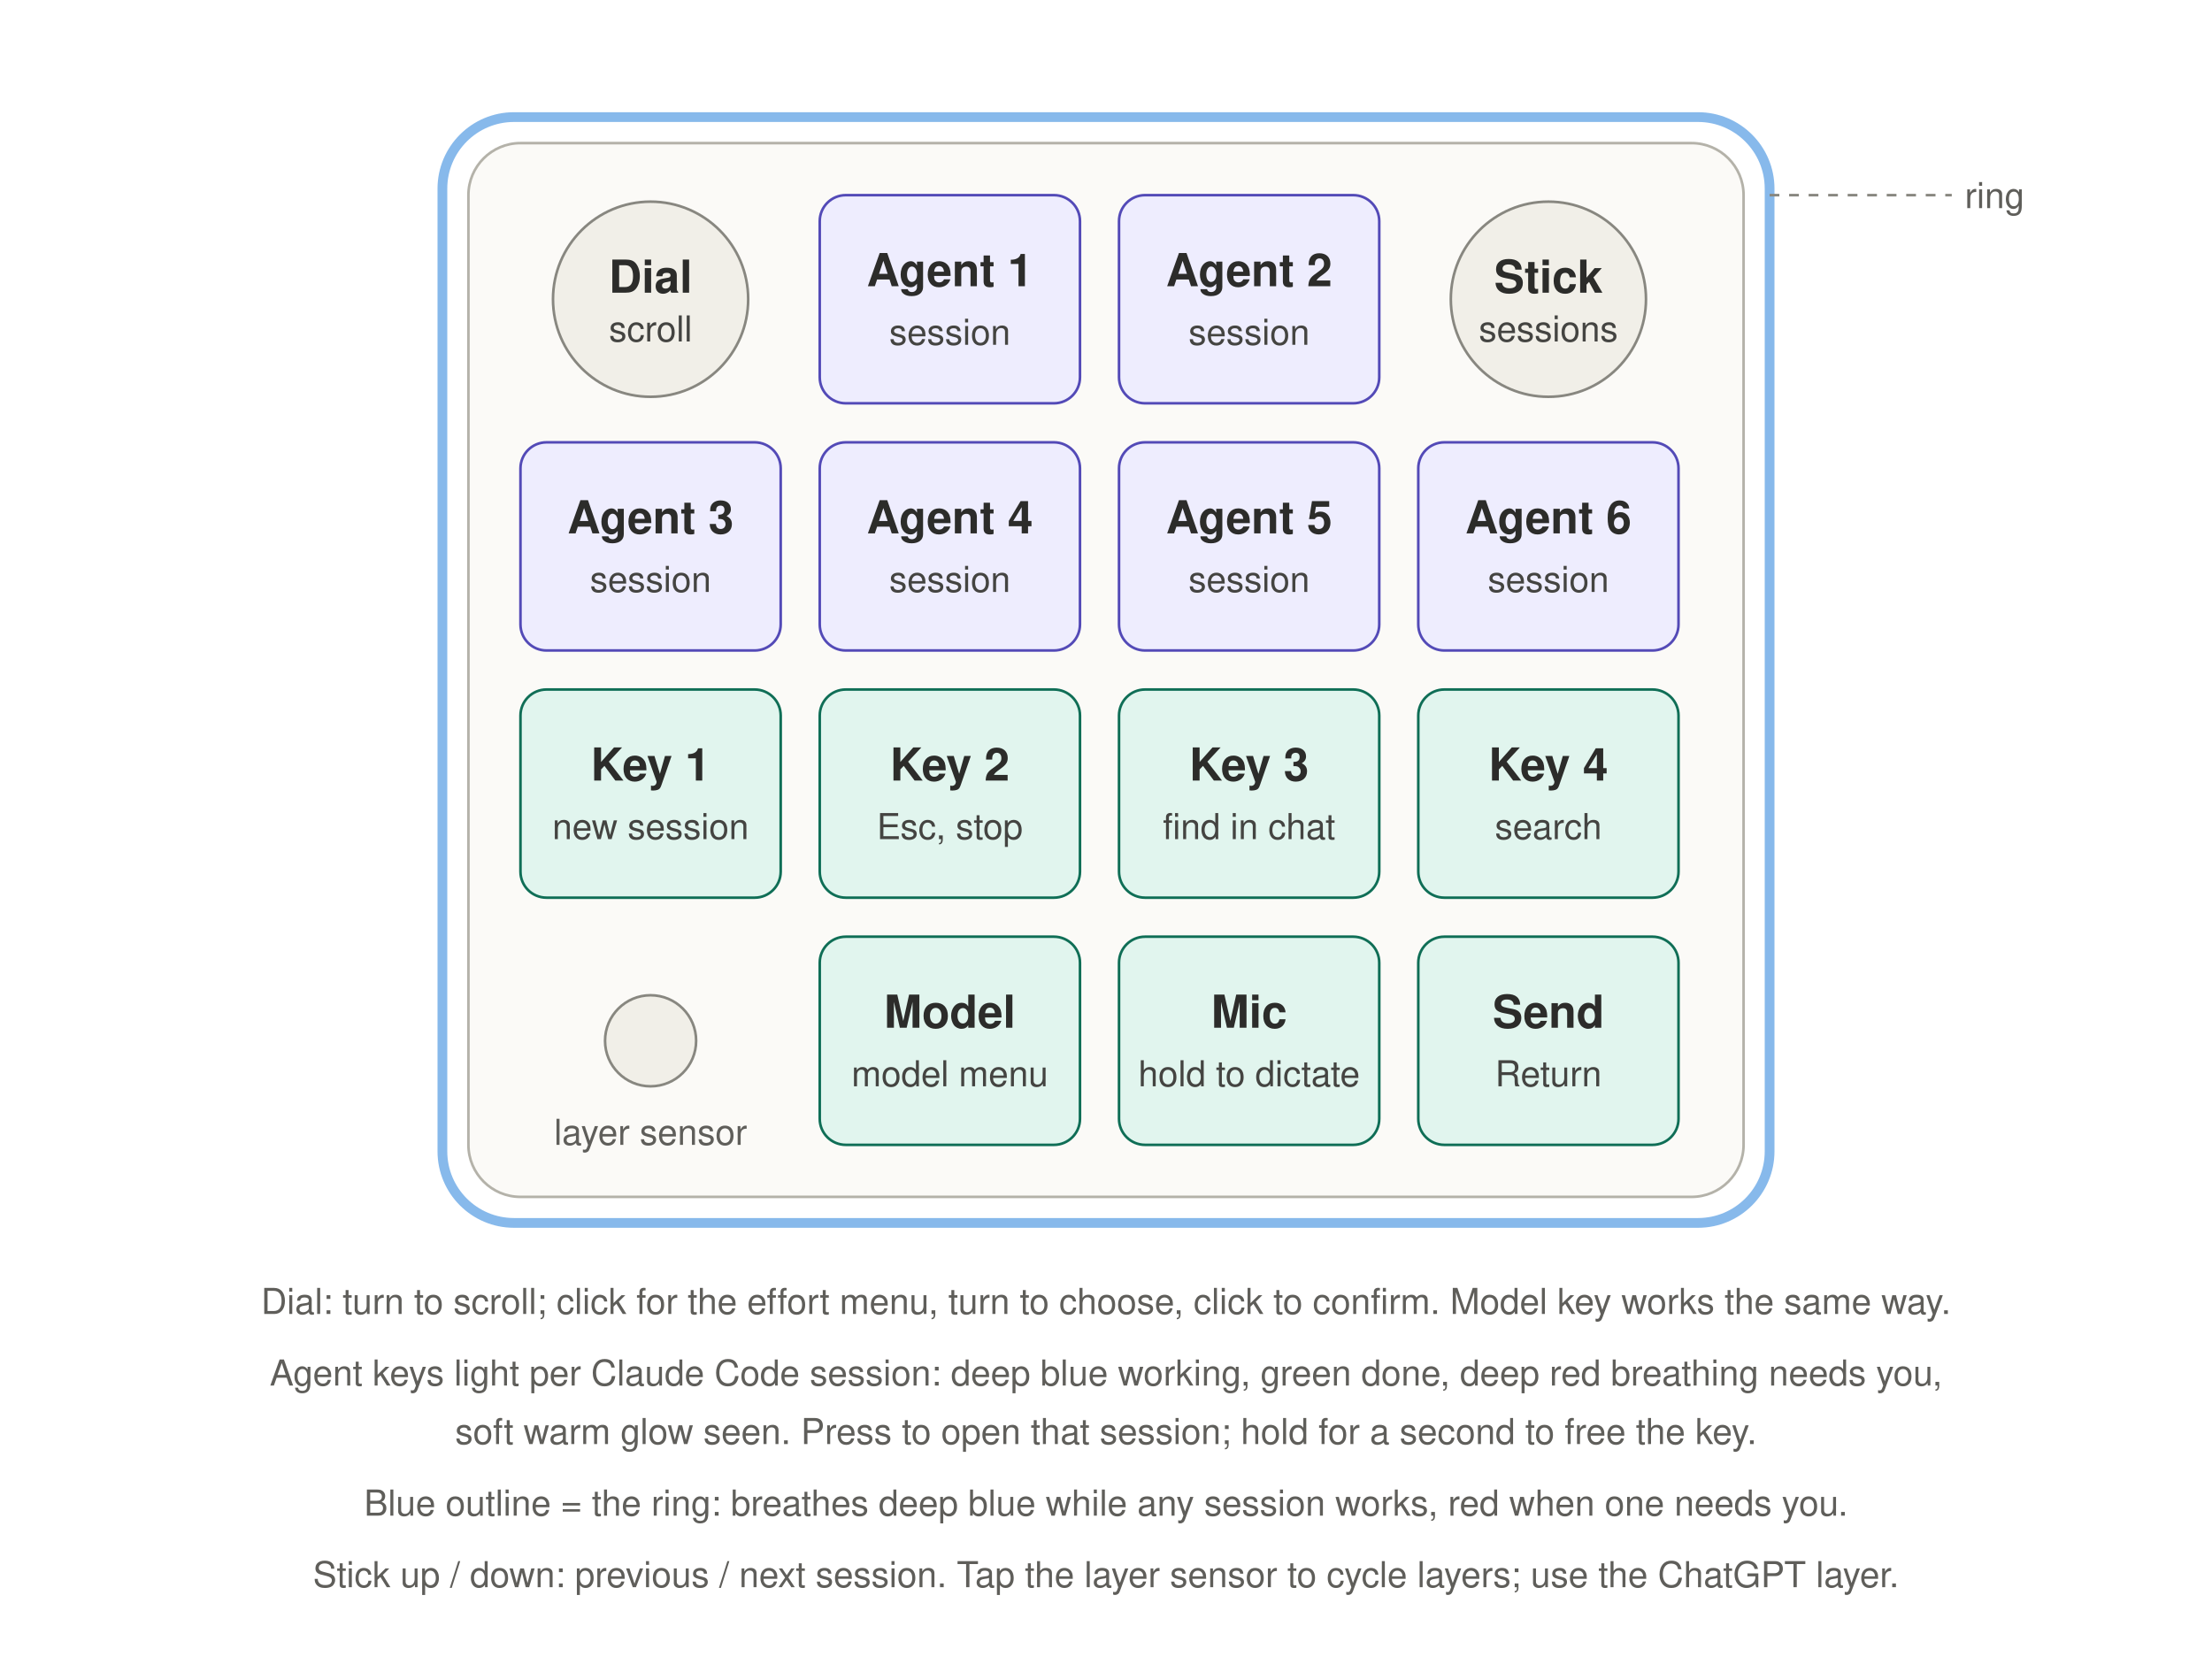
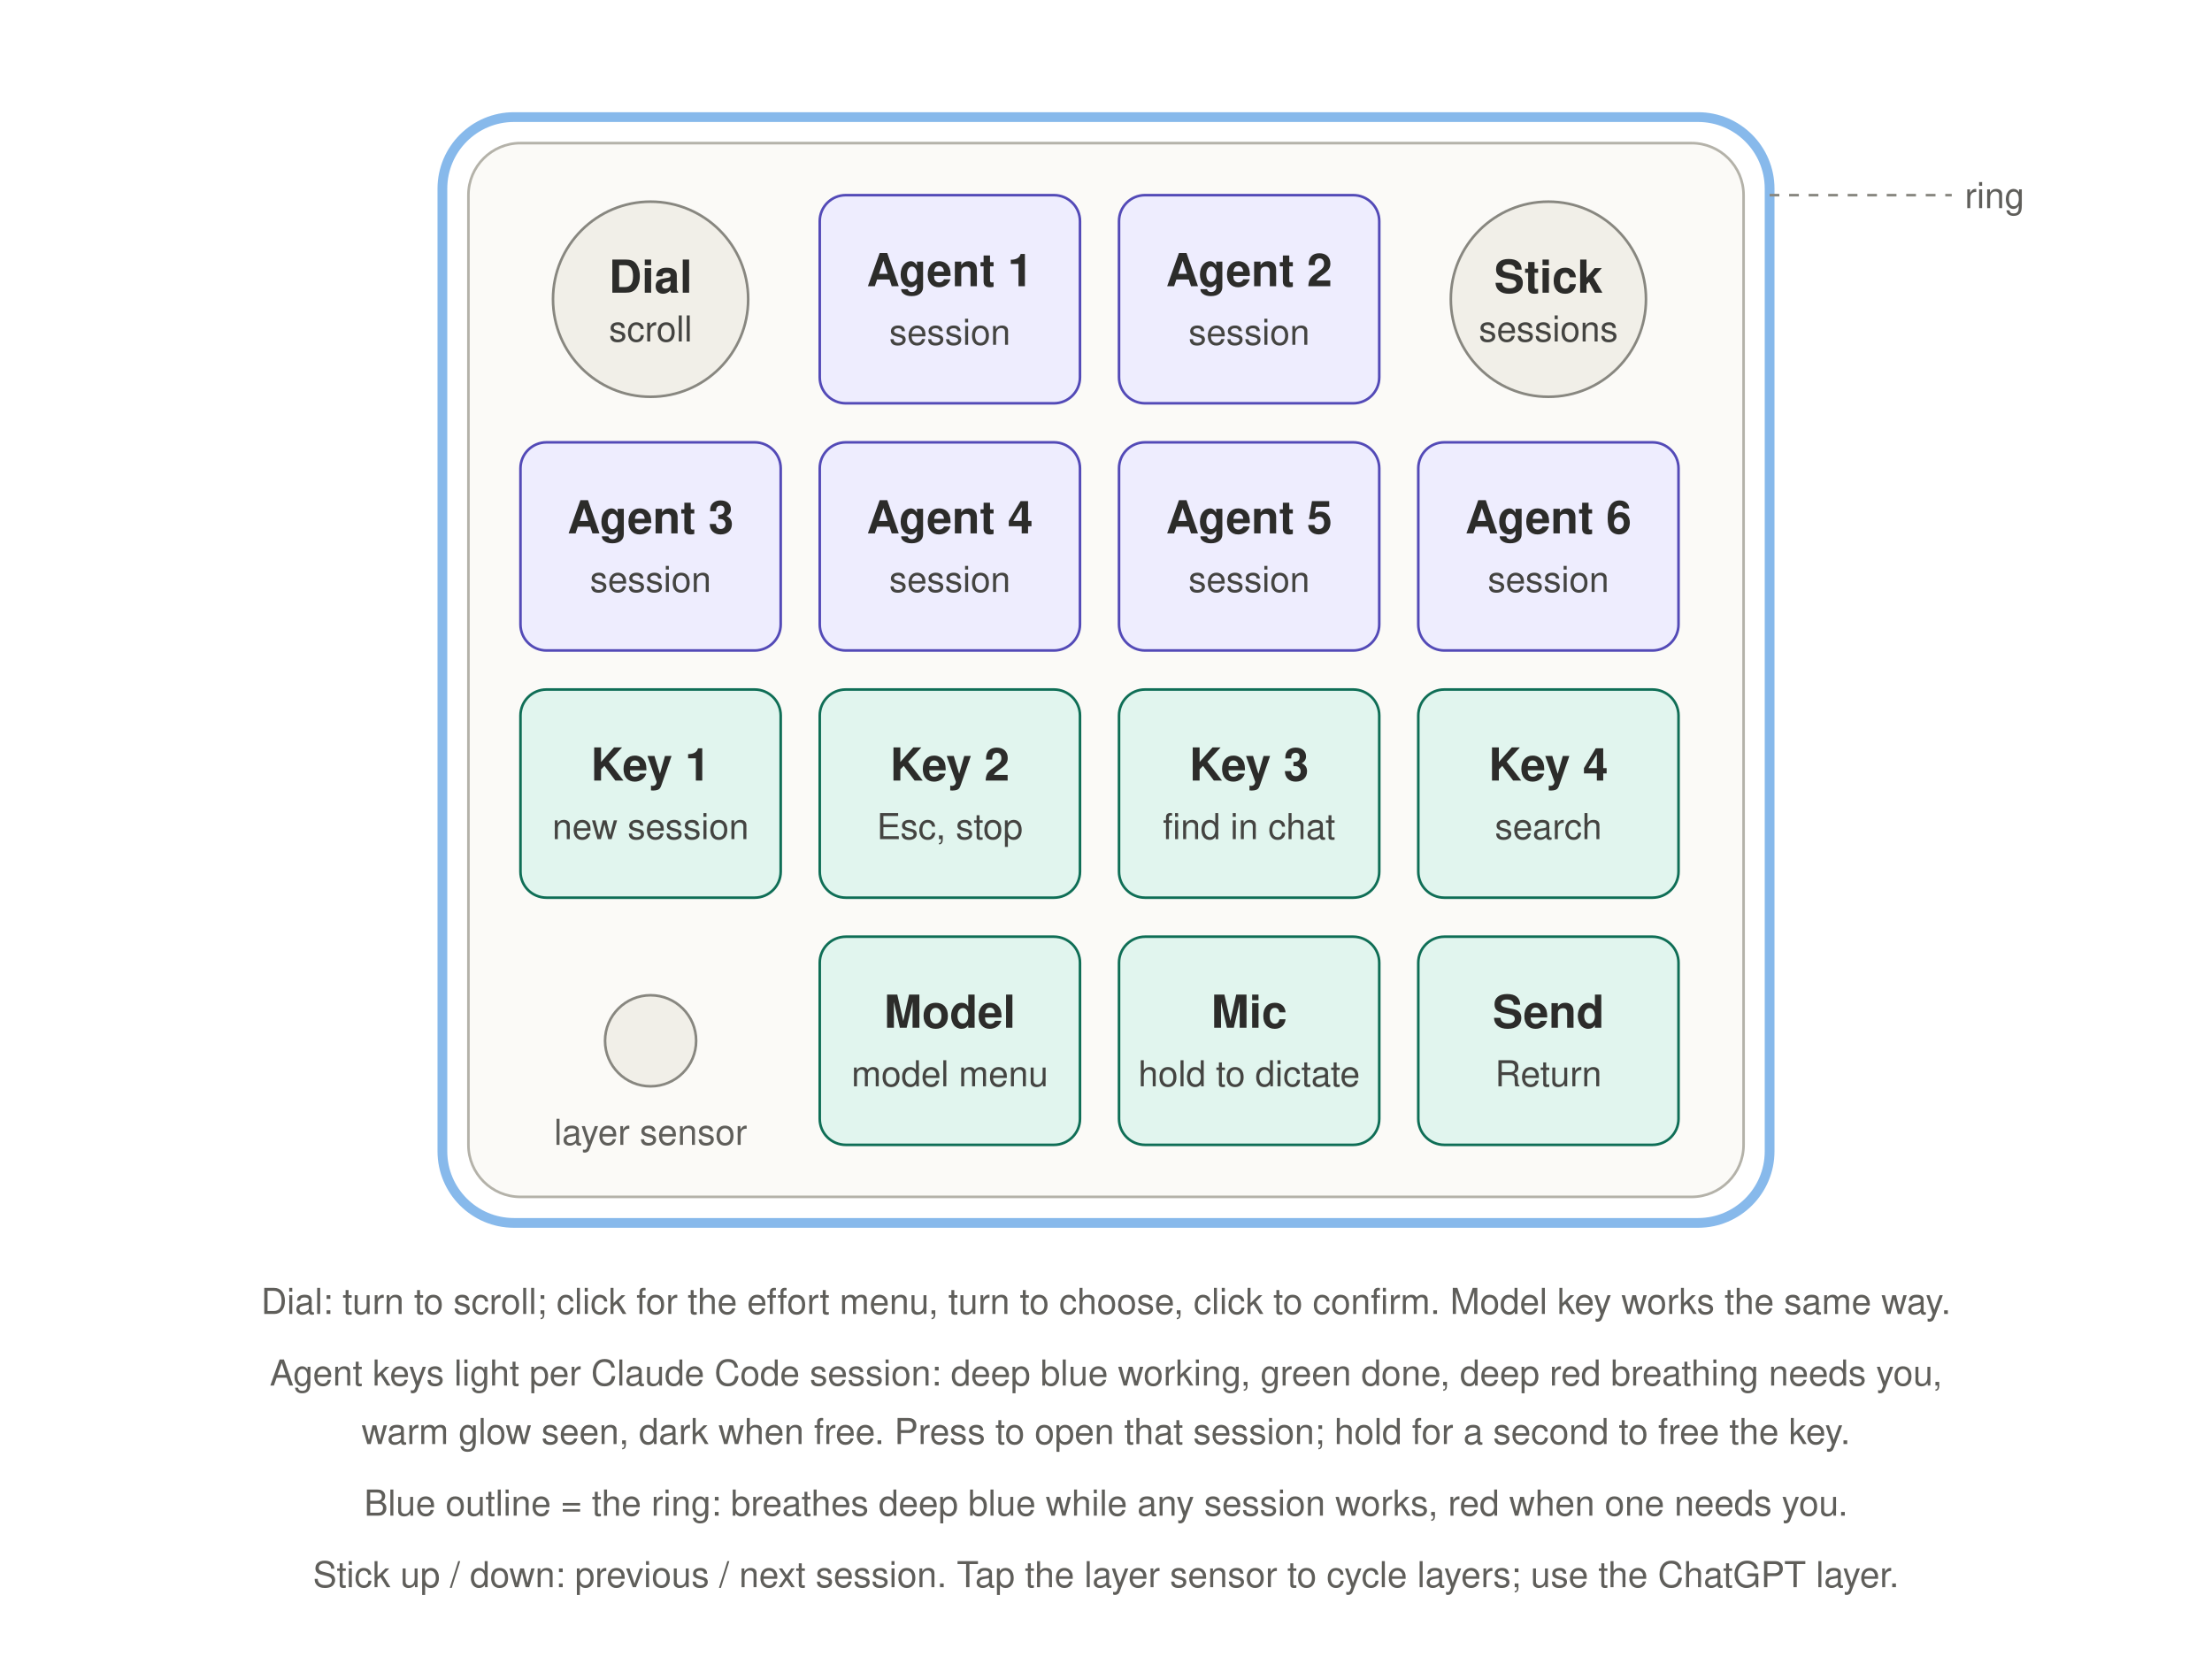
<svg xmlns="http://www.w3.org/2000/svg" width="680" height="514" viewBox="0 0 680 514" font-family="-apple-system, Helvetica, Arial, sans-serif" font-size="12">
  <style>
    .k { fill: #f1efe8; stroke: #888780; stroke-width: 0.8; }
    .agent { fill: #eeedfe; stroke: #534ab7; }
    .cmd { fill: #e1f5ee; stroke: #0f6e56; }
    .t { font-size: 14px; font-weight: 600; fill: #2c2c2a; }
    .s { font-size: 11px; fill: #444441; }
    .n { font-size: 11px; fill: #5f5e5a; }
  </style>
  <rect x="136" y="36" width="408" height="340" rx="22" fill="none" stroke="#378add" stroke-width="3" opacity="0.6" />
  <rect x="144" y="44" width="392" height="324" rx="16" fill="#fbfaf7" stroke="#b4b2a9" stroke-width="0.8" />
  <circle class="k" cx="200" cy="92" r="30" />
  <text class="t" x="200" y="90" text-anchor="middle">Dial</text>
  <text class="s" x="200" y="105" text-anchor="middle">scroll</text>
  <rect class="k agent" x="252" y="60" width="80" height="64" rx="8" />
  <text class="t" x="292" y="88" text-anchor="middle">Agent 1</text>
  <text class="s" x="292" y="106" text-anchor="middle">session</text>
  <rect class="k agent" x="344" y="60" width="80" height="64" rx="8" />
  <text class="t" x="384" y="88" text-anchor="middle">Agent 2</text>
  <text class="s" x="384" y="106" text-anchor="middle">session</text>
  <circle class="k" cx="476" cy="92" r="30" />
  <text class="t" x="476" y="90" text-anchor="middle">Stick</text>
  <text class="s" x="476" y="105" text-anchor="middle">sessions</text>
  <rect class="k agent" x="160" y="136" width="80" height="64" rx="8" />
  <text class="t" x="200" y="164" text-anchor="middle">Agent 3</text>
  <text class="s" x="200" y="182" text-anchor="middle">session</text>
  <rect class="k agent" x="252" y="136" width="80" height="64" rx="8" />
  <text class="t" x="292" y="164" text-anchor="middle">Agent 4</text>
  <text class="s" x="292" y="182" text-anchor="middle">session</text>
  <rect class="k agent" x="344" y="136" width="80" height="64" rx="8" />
  <text class="t" x="384" y="164" text-anchor="middle">Agent 5</text>
  <text class="s" x="384" y="182" text-anchor="middle">session</text>
  <rect class="k agent" x="436" y="136" width="80" height="64" rx="8" />
  <text class="t" x="476" y="164" text-anchor="middle">Agent 6</text>
  <text class="s" x="476" y="182" text-anchor="middle">session</text>
  <rect class="k cmd" x="160" y="212" width="80" height="64" rx="8" />
  <text class="t" x="200" y="240" text-anchor="middle">Key 1</text>
  <text class="s" x="200" y="258" text-anchor="middle">new session</text>
  <rect class="k cmd" x="252" y="212" width="80" height="64" rx="8" />
  <text class="t" x="292" y="240" text-anchor="middle">Key 2</text>
  <text class="s" x="292" y="258" text-anchor="middle">Esc, stop</text>
  <rect class="k cmd" x="344" y="212" width="80" height="64" rx="8" />
  <text class="t" x="384" y="240" text-anchor="middle">Key 3</text>
  <text class="s" x="384" y="258" text-anchor="middle">find in chat</text>
  <rect class="k cmd" x="436" y="212" width="80" height="64" rx="8" />
  <text class="t" x="476" y="240" text-anchor="middle">Key 4</text>
  <text class="s" x="476" y="258" text-anchor="middle">search</text>
  <circle class="k" cx="200" cy="320" r="14" />
  <text class="n" x="200" y="352" text-anchor="middle">layer sensor</text>
  <rect class="k cmd" x="252" y="288" width="80" height="64" rx="8" />
  <text class="t" x="292" y="316" text-anchor="middle">Model</text>
  <text class="s" x="292" y="334" text-anchor="middle">model menu</text>
  <rect class="k cmd" x="344" y="288" width="80" height="64" rx="8" />
  <text class="t" x="384" y="316" text-anchor="middle">Mic</text>
  <text class="s" x="384" y="334" text-anchor="middle">hold to dictate</text>
  <rect class="k cmd" x="436" y="288" width="80" height="64" rx="8" />
  <text class="t" x="476" y="316" text-anchor="middle">Send</text>
  <text class="s" x="476" y="334" text-anchor="middle">Return</text>
  <line x1="544" y1="60" x2="600" y2="60" stroke="#888780" stroke-width="0.8" stroke-dasharray="3 3" />
  <text class="n" x="604" y="64">ring</text>
  <text class="n" x="340" y="404" text-anchor="middle">Dial: turn to scroll; click for the effort menu, turn to choose, click to confirm. Model key works the same way.</text>
  <text class="n" x="340" y="426" text-anchor="middle">Agent keys light per Claude Code session: deep blue working, green done, deep red breathing needs you,</text>
-   <text class="n" x="340" y="444" text-anchor="middle">soft warm glow seen. Press to open that session; hold for a second to free the key.</text>
+   <text class="n" x="340" y="444" text-anchor="middle">warm glow seen, dark when free. Press to open that session; hold for a second to free the key.</text>
  <text class="n" x="340" y="466" text-anchor="middle">Blue outline = the ring: breathes deep blue while any session works, red when one needs you.</text>
  <text class="n" x="340" y="488" text-anchor="middle">Stick up / down: previous / next session. Tap the layer sensor to cycle layers; use the ChatGPT layer.</text>
</svg>
